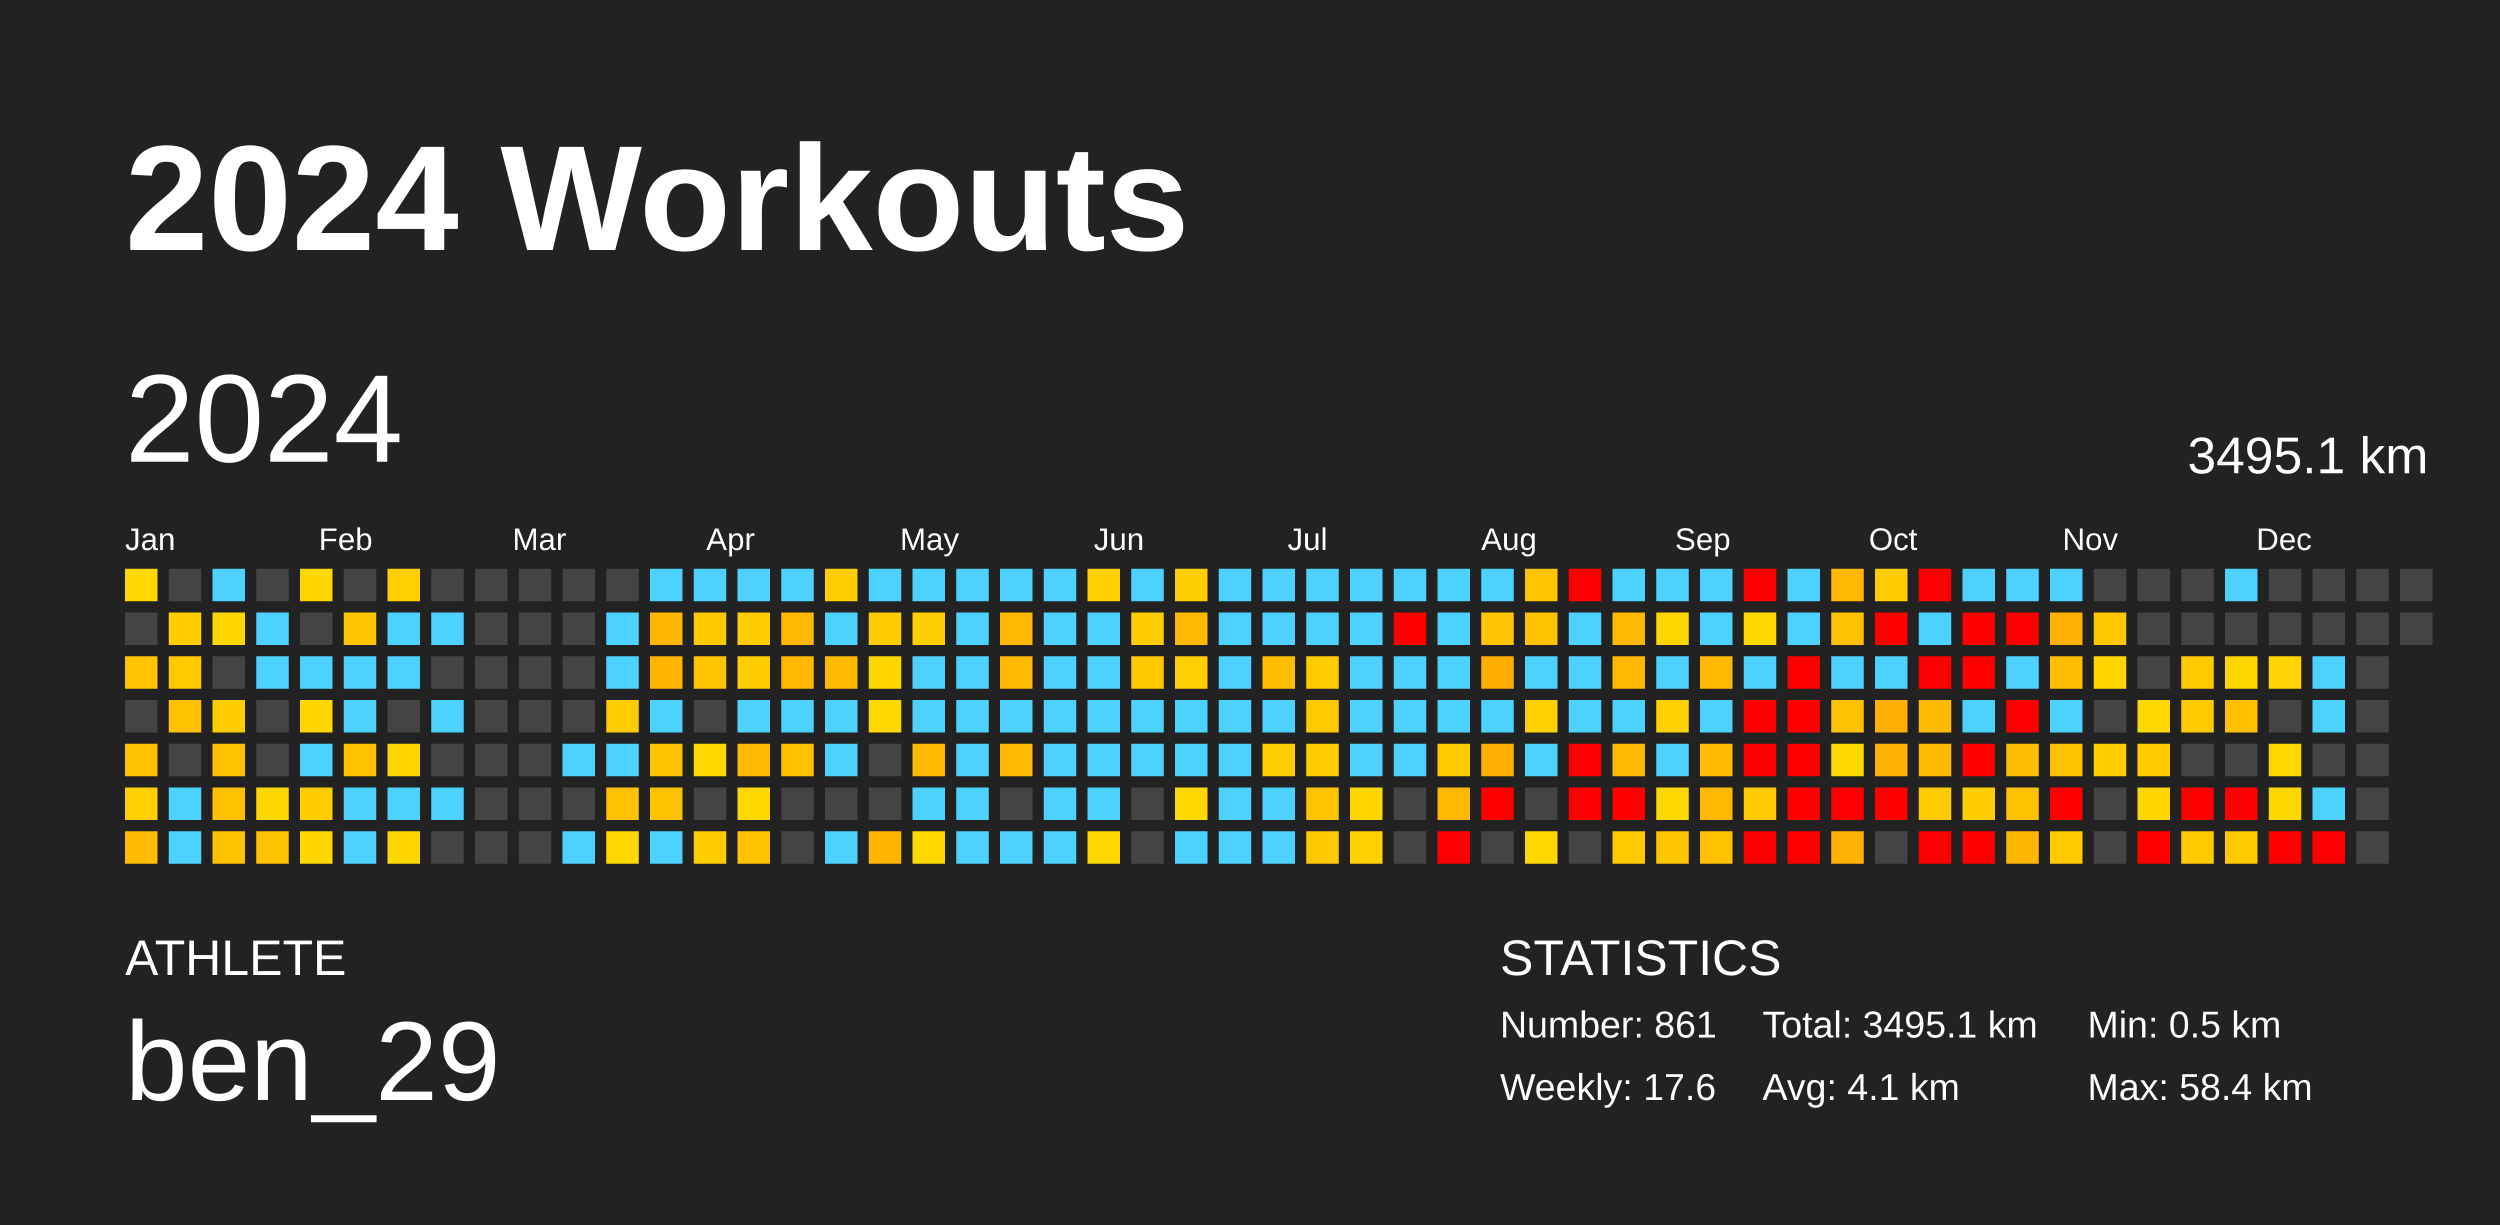
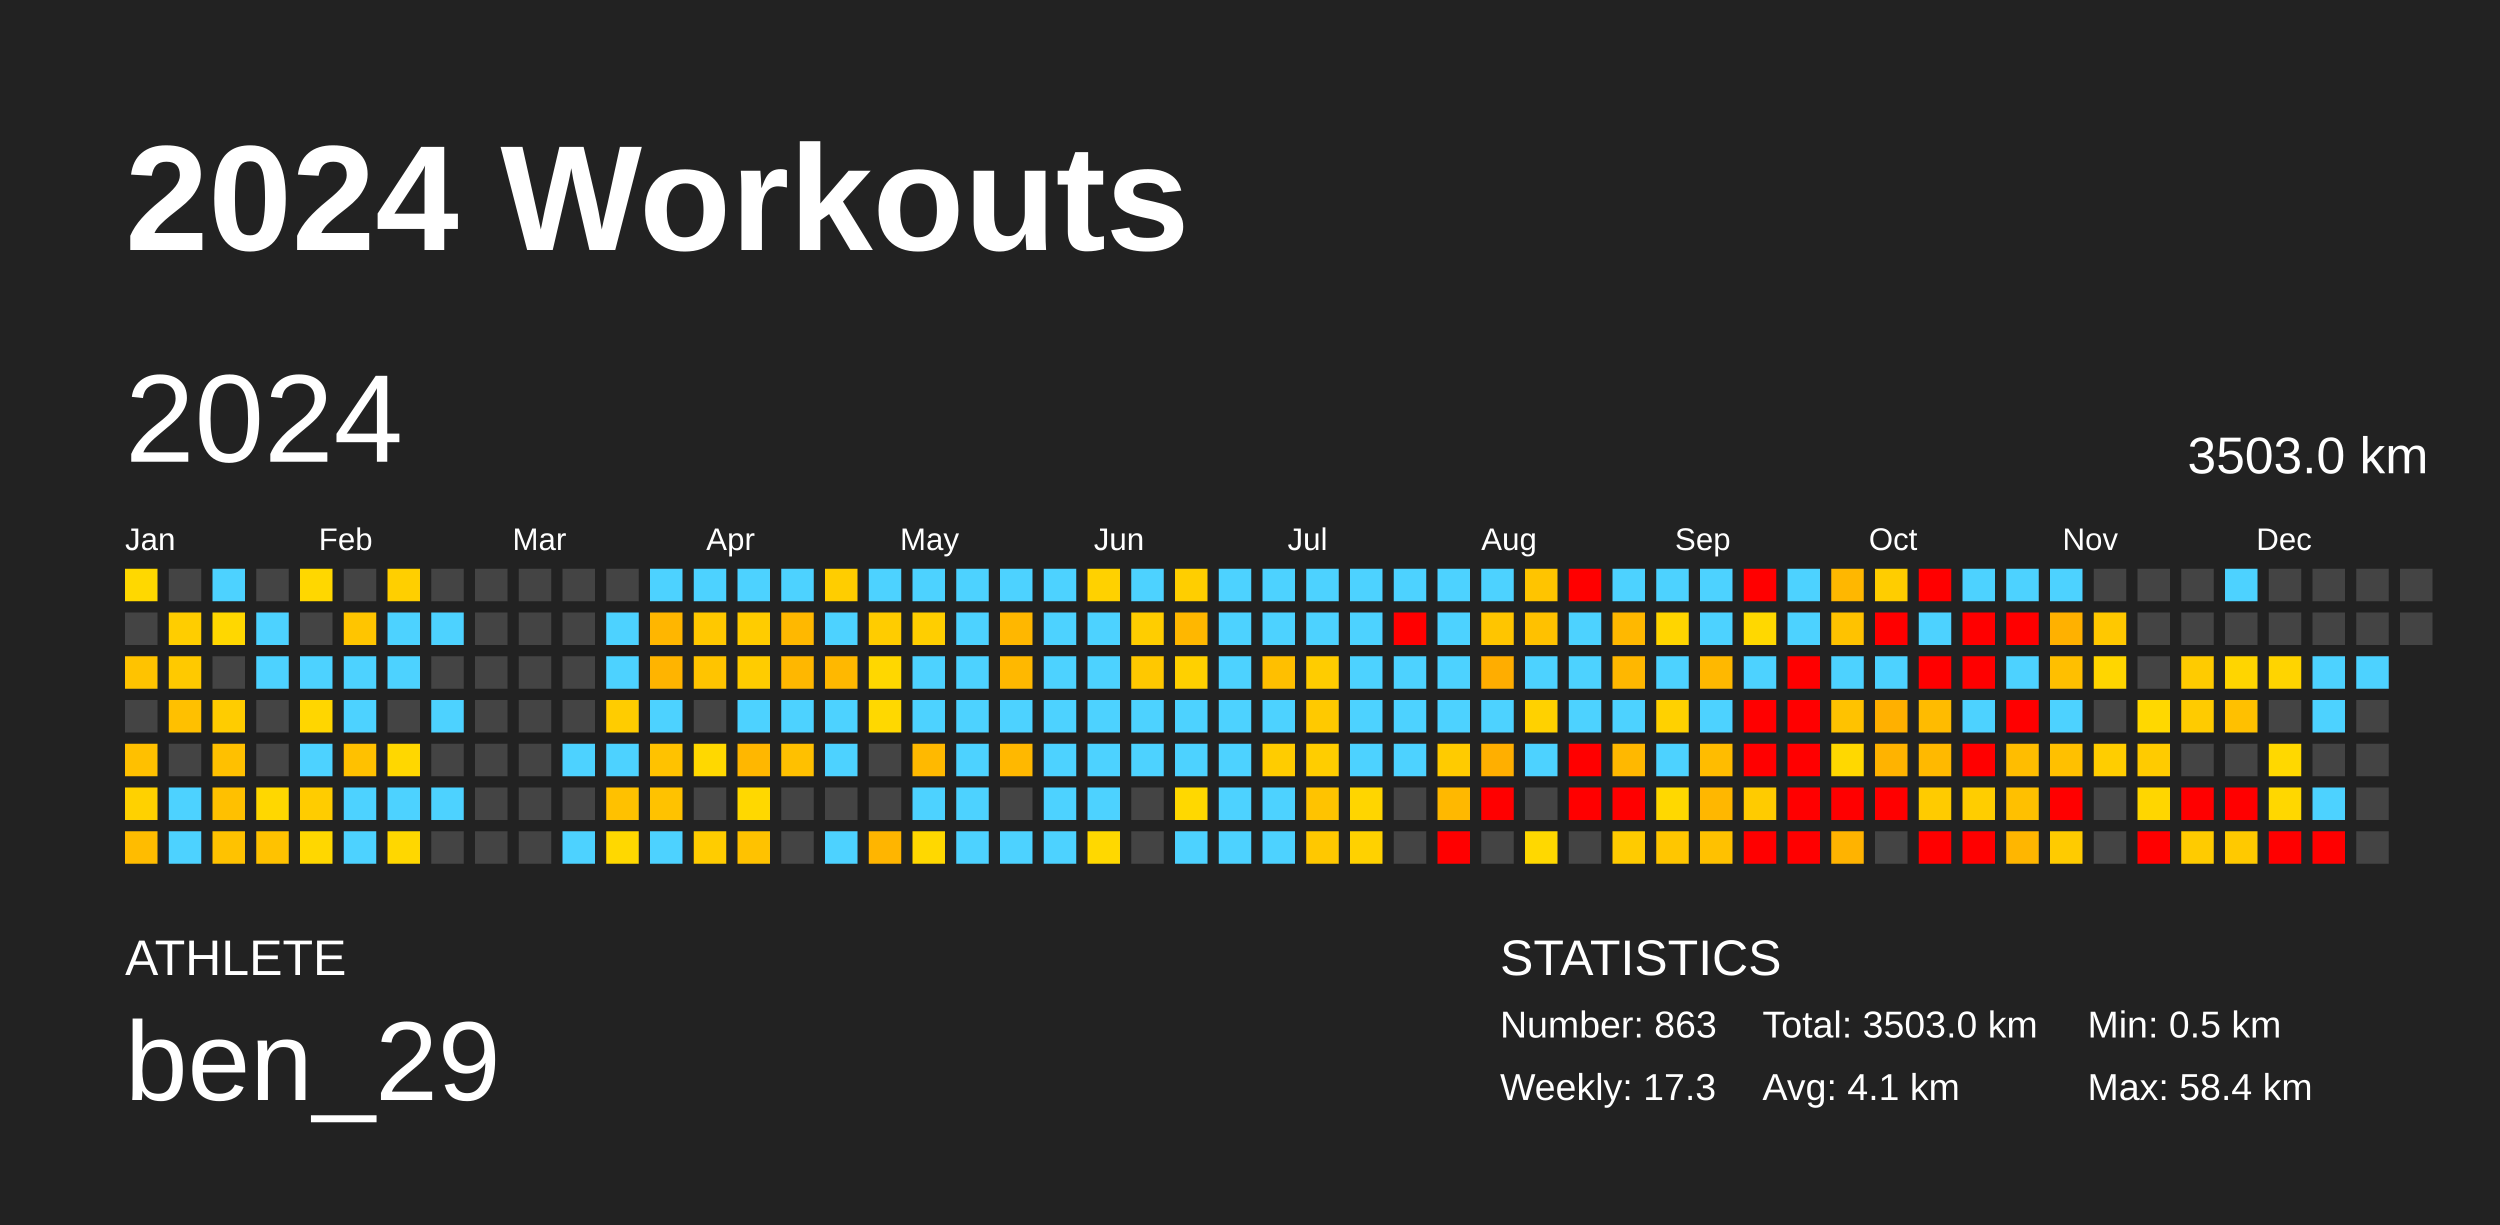
<svg xmlns="http://www.w3.org/2000/svg" baseProfile="full" height="98mm" version="1.1" viewBox="0,0,200,98" width="200mm">
  <defs />
  <rect fill="#222222" height="98" width="200" x="0" y="0" />
  <text fill="#FFFFFF" style="font-size:12px; font-family:Arial; font-weight:bold;" x="10" y="20">2024 Workouts</text>
  <text fill="#FFFFFF" style="font-size:4px; font-family:Arial" x="10" y="78">ATHLETE</text>
  <text fill="#FFFFFF" style="font-size:9px; font-family:Arial" x="10" y="88">ben_29</text>
  <text fill="#FFFFFF" style="font-size:4px; font-family:Arial" x="120" y="78">STATISTICS</text>
-   <text fill="#FFFFFF" style="font-size:3px; font-family:Arial" x="120" y="83">Number: 861</text>
-   <text fill="#FFFFFF" style="font-size:3px; font-family:Arial" x="120" y="88">Weekly: 17.6</text>
-   <text fill="#FFFFFF" style="font-size:3px; font-family:Arial" x="141" y="83">Total: 3495.1 km</text>
+   <text fill="#FFFFFF" style="font-size:3px; font-family:Arial" x="120" y="83">Number: 863</text>
+   <text fill="#FFFFFF" style="font-size:3px; font-family:Arial" x="120" y="88">Weekly: 17.3</text>
+   <text fill="#FFFFFF" style="font-size:3px; font-family:Arial" x="141" y="83">Total: 3503.0 km</text>
  <text fill="#FFFFFF" style="font-size:3px; font-family:Arial" x="141" y="88">Avg: 4.1 km</text>
  <text fill="#FFFFFF" style="font-size:3px; font-family:Arial" x="167" y="83">Min: 0.5 km</text>
  <text fill="#FFFFFF" style="font-size:3px; font-family:Arial" x="167" y="88">Max: 58.4 km</text>
  <text dominant-baseline="hanging" fill="#FFFFFF" style="font-size:10.0px; font-family:Arial;" x="10" y="30">2024</text>
-   <text dominant-baseline="hanging" fill="#FFFFFF" style="font-size:4.125px; font-family:Arial;" x="175" y="35">3495.1 km</text>
+   <text dominant-baseline="hanging" fill="#FFFFFF" style="font-size:4.125px; font-family:Arial;" x="175" y="35">3503.0 km</text>
  <text fill="#FFFFFF" style="font-size:2.5px; font-family:Arial" x="10.0" y="44">Jan</text>
  <text fill="#FFFFFF" style="font-size:2.5px; font-family:Arial" x="25.5" y="44">Feb</text>
  <text fill="#FFFFFF" style="font-size:2.5px; font-family:Arial" x="41.0" y="44">Mar</text>
  <text fill="#FFFFFF" style="font-size:2.5px; font-family:Arial" x="56.5" y="44">Apr</text>
  <text fill="#FFFFFF" style="font-size:2.5px; font-family:Arial" x="72.0" y="44">May</text>
  <text fill="#FFFFFF" style="font-size:2.5px; font-family:Arial" x="87.5" y="44">Jun</text>
  <text fill="#FFFFFF" style="font-size:2.5px; font-family:Arial" x="103.0" y="44">Jul</text>
  <text fill="#FFFFFF" style="font-size:2.5px; font-family:Arial" x="118.5" y="44">Aug</text>
  <text fill="#FFFFFF" style="font-size:2.5px; font-family:Arial" x="134.0" y="44">Sep</text>
  <text fill="#FFFFFF" style="font-size:2.5px; font-family:Arial" x="149.5" y="44">Oct</text>
  <text fill="#FFFFFF" style="font-size:2.5px; font-family:Arial" x="165.0" y="44">Nov</text>
  <text fill="#FFFFFF" style="font-size:2.5px; font-family:Arial" x="180.5" y="44">Dec</text>
  <rect fill="#ffd800" height="2.6" width="2.6" x="10.0" y="45.5" />
  <rect fill="#444444" height="2.6" width="2.6" x="10.0" y="49.0" />
  <rect fill="#ffc300" height="2.6" width="2.6" x="10.0" y="52.5" />
  <rect fill="#444444" height="2.6" width="2.6" x="10.0" y="56.0" />
  <rect fill="#ffc000" height="2.6" width="2.6" x="10.0" y="59.5" />
  <rect fill="#ffd100" height="2.6" width="2.6" x="10.0" y="63.0" />
  <rect fill="#ffbc00" height="2.6" width="2.6" x="10.0" y="66.5" />
  <rect fill="#444444" height="2.6" width="2.6" x="13.5" y="45.5" />
  <rect fill="#ffcd00" height="2.6" width="2.6" x="13.5" y="49.0" />
  <rect fill="#ffc900" height="2.6" width="2.6" x="13.5" y="52.5" />
  <rect fill="#ffc000" height="2.6" width="2.6" x="13.5" y="56.0" />
  <rect fill="#444444" height="2.6" width="2.6" x="13.5" y="59.5" />
  <rect fill="#4dd2ff" height="2.6" width="2.6" x="13.5" y="63.0" />
  <rect fill="#4dd2ff" height="2.6" width="2.6" x="13.5" y="66.5" />
  <rect fill="#4dd2ff" height="2.6" width="2.6" x="17.0" y="45.5" />
  <rect fill="#ffd700" height="2.6" width="2.6" x="17.0" y="49.0" />
  <rect fill="#444444" height="2.6" width="2.6" x="17.0" y="52.5" />
  <rect fill="#ffcc00" height="2.6" width="2.6" x="17.0" y="56.0" />
  <rect fill="#ffc000" height="2.6" width="2.6" x="17.0" y="59.5" />
  <rect fill="#ffc000" height="2.6" width="2.6" x="17.0" y="63.0" />
  <rect fill="#ffc200" height="2.6" width="2.6" x="17.0" y="66.5" />
  <rect fill="#444444" height="2.6" width="2.6" x="20.5" y="45.5" />
  <rect fill="#4dd2ff" height="2.6" width="2.6" x="20.5" y="49.0" />
  <rect fill="#4dd2ff" height="2.6" width="2.6" x="20.5" y="52.5" />
  <rect fill="#444444" height="2.6" width="2.6" x="20.5" y="56.0" />
  <rect fill="#444444" height="2.6" width="2.6" x="20.5" y="59.5" />
  <rect fill="#ffd700" height="2.6" width="2.6" x="20.5" y="63.0" />
  <rect fill="#ffc200" height="2.6" width="2.6" x="20.5" y="66.5" />
  <rect fill="#ffd700" height="2.6" width="2.6" x="24.0" y="45.5" />
  <rect fill="#444444" height="2.6" width="2.6" x="24.0" y="49.0" />
  <rect fill="#4dd2ff" height="2.6" width="2.6" x="24.0" y="52.5" />
  <rect fill="#ffd600" height="2.6" width="2.6" x="24.0" y="56.0" />
  <rect fill="#4dd2ff" height="2.6" width="2.6" x="24.0" y="59.5" />
  <rect fill="#ffcc00" height="2.6" width="2.6" x="24.0" y="63.0" />
  <rect fill="#ffd700" height="2.6" width="2.6" x="24.0" y="66.5" />
  <rect fill="#444444" height="2.6" width="2.6" x="27.5" y="45.5" />
  <rect fill="#ffc500" height="2.6" width="2.6" x="27.5" y="49.0" />
  <rect fill="#4dd2ff" height="2.6" width="2.6" x="27.5" y="52.5" />
  <rect fill="#4dd2ff" height="2.6" width="2.6" x="27.5" y="56.0" />
  <rect fill="#ffc100" height="2.6" width="2.6" x="27.5" y="59.5" />
  <rect fill="#4dd2ff" height="2.6" width="2.6" x="27.5" y="63.0" />
  <rect fill="#4dd2ff" height="2.6" width="2.6" x="27.5" y="66.5" />
  <rect fill="#ffcf00" height="2.6" width="2.6" x="31.0" y="45.5" />
  <rect fill="#4dd2ff" height="2.6" width="2.6" x="31.0" y="49.0" />
  <rect fill="#4dd2ff" height="2.6" width="2.6" x="31.0" y="52.5" />
  <rect fill="#444444" height="2.6" width="2.6" x="31.0" y="56.0" />
  <rect fill="#ffd700" height="2.6" width="2.6" x="31.0" y="59.5" />
  <rect fill="#4dd2ff" height="2.6" width="2.6" x="31.0" y="63.0" />
  <rect fill="#ffd700" height="2.6" width="2.6" x="31.0" y="66.5" />
  <rect fill="#444444" height="2.6" width="2.6" x="34.5" y="45.5" />
  <rect fill="#4dd2ff" height="2.6" width="2.6" x="34.5" y="49.0" />
  <rect fill="#444444" height="2.6" width="2.6" x="34.5" y="52.5" />
  <rect fill="#4dd2ff" height="2.6" width="2.6" x="34.5" y="56.0" />
  <rect fill="#444444" height="2.6" width="2.6" x="34.5" y="59.5" />
  <rect fill="#4dd2ff" height="2.6" width="2.6" x="34.5" y="63.0" />
  <rect fill="#444444" height="2.6" width="2.6" x="34.5" y="66.5" />
  <rect fill="#444444" height="2.6" width="2.6" x="38.0" y="45.5" />
  <rect fill="#444444" height="2.6" width="2.6" x="38.0" y="49.0" />
  <rect fill="#444444" height="2.6" width="2.6" x="38.0" y="52.5" />
  <rect fill="#444444" height="2.6" width="2.6" x="38.0" y="56.0" />
  <rect fill="#444444" height="2.6" width="2.6" x="38.0" y="59.5" />
  <rect fill="#444444" height="2.6" width="2.6" x="38.0" y="63.0" />
  <rect fill="#444444" height="2.6" width="2.6" x="38.0" y="66.5" />
  <rect fill="#444444" height="2.6" width="2.6" x="41.5" y="45.5" />
  <rect fill="#444444" height="2.6" width="2.6" x="41.5" y="49.0" />
  <rect fill="#444444" height="2.6" width="2.6" x="41.5" y="52.5" />
  <rect fill="#444444" height="2.6" width="2.6" x="41.5" y="56.0" />
  <rect fill="#444444" height="2.6" width="2.6" x="41.5" y="59.5" />
  <rect fill="#444444" height="2.6" width="2.6" x="41.5" y="63.0" />
  <rect fill="#444444" height="2.6" width="2.6" x="41.5" y="66.5" />
  <rect fill="#444444" height="2.6" width="2.6" x="45.0" y="45.5" />
  <rect fill="#444444" height="2.6" width="2.6" x="45.0" y="49.0" />
  <rect fill="#444444" height="2.6" width="2.6" x="45.0" y="52.5" />
  <rect fill="#444444" height="2.6" width="2.6" x="45.0" y="56.0" />
  <rect fill="#4dd2ff" height="2.6" width="2.6" x="45.0" y="59.5" />
  <rect fill="#444444" height="2.6" width="2.6" x="45.0" y="63.0" />
  <rect fill="#4dd2ff" height="2.6" width="2.6" x="45.0" y="66.5" />
  <rect fill="#444444" height="2.6" width="2.6" x="48.5" y="45.5" />
  <rect fill="#4dd2ff" height="2.6" width="2.6" x="48.5" y="49.0" />
  <rect fill="#4dd2ff" height="2.6" width="2.6" x="48.5" y="52.5" />
  <rect fill="#ffcc00" height="2.6" width="2.6" x="48.5" y="56.0" />
  <rect fill="#4dd2ff" height="2.6" width="2.6" x="48.5" y="59.5" />
  <rect fill="#ffc100" height="2.6" width="2.6" x="48.5" y="63.0" />
  <rect fill="#ffd800" height="2.6" width="2.6" x="48.5" y="66.5" />
  <rect fill="#4dd2ff" height="2.6" width="2.6" x="52.0" y="45.5" />
  <rect fill="#ffb600" height="2.6" width="2.6" x="52.0" y="49.0" />
  <rect fill="#ffb400" height="2.6" width="2.6" x="52.0" y="52.5" />
  <rect fill="#4dd2ff" height="2.6" width="2.6" x="52.0" y="56.0" />
  <rect fill="#ffc200" height="2.6" width="2.6" x="52.0" y="59.5" />
  <rect fill="#ffc200" height="2.6" width="2.6" x="52.0" y="63.0" />
  <rect fill="#4dd2ff" height="2.6" width="2.6" x="52.0" y="66.5" />
  <rect fill="#4dd2ff" height="2.6" width="2.6" x="55.5" y="45.5" />
  <rect fill="#ffc800" height="2.6" width="2.6" x="55.5" y="49.0" />
  <rect fill="#ffc400" height="2.6" width="2.6" x="55.5" y="52.5" />
  <rect fill="#444444" height="2.6" width="2.6" x="55.5" y="56.0" />
  <rect fill="#ffd800" height="2.6" width="2.6" x="55.5" y="59.5" />
  <rect fill="#444444" height="2.6" width="2.6" x="55.5" y="63.0" />
  <rect fill="#ffcc00" height="2.6" width="2.6" x="55.5" y="66.5" />
  <rect fill="#4dd2ff" height="2.6" width="2.6" x="59.0" y="45.5" />
  <rect fill="#ffcc00" height="2.6" width="2.6" x="59.0" y="49.0" />
  <rect fill="#ffcc00" height="2.6" width="2.6" x="59.0" y="52.5" />
  <rect fill="#4dd2ff" height="2.6" width="2.6" x="59.0" y="56.0" />
  <rect fill="#ffb700" height="2.6" width="2.6" x="59.0" y="59.5" />
  <rect fill="#ffd800" height="2.6" width="2.6" x="59.0" y="63.0" />
  <rect fill="#ffc200" height="2.6" width="2.6" x="59.0" y="66.5" />
  <rect fill="#4dd2ff" height="2.6" width="2.6" x="62.5" y="45.5" />
  <rect fill="#ffb800" height="2.6" width="2.6" x="62.5" y="49.0" />
  <rect fill="#ffb700" height="2.6" width="2.6" x="62.5" y="52.5" />
  <rect fill="#4dd2ff" height="2.6" width="2.6" x="62.5" y="56.0" />
  <rect fill="#ffc000" height="2.6" width="2.6" x="62.5" y="59.5" />
  <rect fill="#444444" height="2.6" width="2.6" x="62.5" y="63.0" />
  <rect fill="#444444" height="2.6" width="2.6" x="62.5" y="66.5" />
  <rect fill="#ffcd00" height="2.6" width="2.6" x="66.0" y="45.5" />
  <rect fill="#4dd2ff" height="2.6" width="2.6" x="66.0" y="49.0" />
  <rect fill="#ffb800" height="2.6" width="2.6" x="66.0" y="52.5" />
  <rect fill="#4dd2ff" height="2.6" width="2.6" x="66.0" y="56.0" />
  <rect fill="#4dd2ff" height="2.6" width="2.6" x="66.0" y="59.5" />
  <rect fill="#444444" height="2.6" width="2.6" x="66.0" y="63.0" />
  <rect fill="#4dd2ff" height="2.6" width="2.6" x="66.0" y="66.5" />
  <rect fill="#4dd2ff" height="2.6" width="2.6" x="69.5" y="45.5" />
  <rect fill="#ffcc00" height="2.6" width="2.6" x="69.5" y="49.0" />
  <rect fill="#ffd700" height="2.6" width="2.6" x="69.5" y="52.5" />
  <rect fill="#ffd800" height="2.6" width="2.6" x="69.5" y="56.0" />
  <rect fill="#444444" height="2.6" width="2.6" x="69.5" y="59.5" />
  <rect fill="#444444" height="2.6" width="2.6" x="69.5" y="63.0" />
  <rect fill="#ffb500" height="2.6" width="2.6" x="69.5" y="66.5" />
  <rect fill="#4dd2ff" height="2.6" width="2.6" x="73.0" y="45.5" />
  <rect fill="#ffce00" height="2.6" width="2.6" x="73.0" y="49.0" />
  <rect fill="#4dd2ff" height="2.6" width="2.6" x="73.0" y="52.5" />
  <rect fill="#4dd2ff" height="2.6" width="2.6" x="73.0" y="56.0" />
  <rect fill="#ffb900" height="2.6" width="2.6" x="73.0" y="59.5" />
  <rect fill="#4dd2ff" height="2.6" width="2.6" x="73.0" y="63.0" />
  <rect fill="#ffd800" height="2.6" width="2.6" x="73.0" y="66.5" />
  <rect fill="#4dd2ff" height="2.6" width="2.6" x="76.5" y="45.5" />
  <rect fill="#4dd2ff" height="2.6" width="2.6" x="76.5" y="49.0" />
  <rect fill="#4dd2ff" height="2.6" width="2.6" x="76.5" y="52.5" />
  <rect fill="#4dd2ff" height="2.6" width="2.6" x="76.5" y="56.0" />
  <rect fill="#4dd2ff" height="2.6" width="2.6" x="76.5" y="59.5" />
  <rect fill="#4dd2ff" height="2.6" width="2.6" x="76.5" y="63.0" />
  <rect fill="#4dd2ff" height="2.6" width="2.6" x="76.5" y="66.5" />
  <rect fill="#4dd2ff" height="2.6" width="2.6" x="80.0" y="45.5" />
  <rect fill="#ffb700" height="2.6" width="2.6" x="80.0" y="49.0" />
  <rect fill="#ffb800" height="2.6" width="2.6" x="80.0" y="52.5" />
  <rect fill="#4dd2ff" height="2.6" width="2.6" x="80.0" y="56.0" />
  <rect fill="#ffb800" height="2.6" width="2.6" x="80.0" y="59.5" />
  <rect fill="#444444" height="2.6" width="2.6" x="80.0" y="63.0" />
  <rect fill="#4dd2ff" height="2.6" width="2.6" x="80.0" y="66.5" />
  <rect fill="#4dd2ff" height="2.6" width="2.6" x="83.5" y="45.5" />
  <rect fill="#4dd2ff" height="2.6" width="2.6" x="83.5" y="49.0" />
  <rect fill="#4dd2ff" height="2.6" width="2.6" x="83.5" y="52.5" />
  <rect fill="#4dd2ff" height="2.6" width="2.6" x="83.5" y="56.0" />
  <rect fill="#4dd2ff" height="2.6" width="2.6" x="83.5" y="59.5" />
  <rect fill="#4dd2ff" height="2.6" width="2.6" x="83.5" y="63.0" />
  <rect fill="#4dd2ff" height="2.6" width="2.6" x="83.5" y="66.5" />
  <rect fill="#ffd100" height="2.6" width="2.6" x="87.0" y="45.5" />
  <rect fill="#4dd2ff" height="2.6" width="2.6" x="87.0" y="49.0" />
  <rect fill="#4dd2ff" height="2.6" width="2.6" x="87.0" y="52.5" />
  <rect fill="#4dd2ff" height="2.6" width="2.6" x="87.0" y="56.0" />
  <rect fill="#4dd2ff" height="2.6" width="2.6" x="87.0" y="59.5" />
  <rect fill="#4dd2ff" height="2.6" width="2.6" x="87.0" y="63.0" />
  <rect fill="#ffd800" height="2.6" width="2.6" x="87.0" y="66.5" />
  <rect fill="#4dd2ff" height="2.6" width="2.6" x="90.5" y="45.5" />
  <rect fill="#ffcd00" height="2.6" width="2.6" x="90.5" y="49.0" />
  <rect fill="#ffc800" height="2.6" width="2.6" x="90.5" y="52.5" />
  <rect fill="#4dd2ff" height="2.6" width="2.6" x="90.5" y="56.0" />
  <rect fill="#4dd2ff" height="2.6" width="2.6" x="90.5" y="59.5" />
  <rect fill="#444444" height="2.6" width="2.6" x="90.5" y="63.0" />
  <rect fill="#444444" height="2.6" width="2.6" x="90.5" y="66.5" />
  <rect fill="#ffce00" height="2.6" width="2.6" x="94.0" y="45.5" />
  <rect fill="#ffb700" height="2.6" width="2.6" x="94.0" y="49.0" />
  <rect fill="#ffd000" height="2.6" width="2.6" x="94.0" y="52.5" />
  <rect fill="#4dd2ff" height="2.6" width="2.6" x="94.0" y="56.0" />
  <rect fill="#4dd2ff" height="2.6" width="2.6" x="94.0" y="59.5" />
  <rect fill="#ffd800" height="2.6" width="2.6" x="94.0" y="63.0" />
  <rect fill="#4dd2ff" height="2.6" width="2.6" x="94.0" y="66.5" />
  <rect fill="#4dd2ff" height="2.6" width="2.6" x="97.5" y="45.5" />
  <rect fill="#4dd2ff" height="2.6" width="2.6" x="97.5" y="49.0" />
  <rect fill="#4dd2ff" height="2.6" width="2.6" x="97.5" y="52.5" />
  <rect fill="#4dd2ff" height="2.6" width="2.6" x="97.5" y="56.0" />
  <rect fill="#4dd2ff" height="2.6" width="2.6" x="97.5" y="59.5" />
  <rect fill="#4dd2ff" height="2.6" width="2.6" x="97.5" y="63.0" />
  <rect fill="#4dd2ff" height="2.6" width="2.6" x="97.5" y="66.5" />
  <rect fill="#4dd2ff" height="2.6" width="2.6" x="101.0" y="45.5" />
  <rect fill="#4dd2ff" height="2.6" width="2.6" x="101.0" y="49.0" />
  <rect fill="#ffbf00" height="2.6" width="2.6" x="101.0" y="52.5" />
  <rect fill="#4dd2ff" height="2.6" width="2.6" x="101.0" y="56.0" />
  <rect fill="#ffcc00" height="2.6" width="2.6" x="101.0" y="59.5" />
  <rect fill="#4dd2ff" height="2.6" width="2.6" x="101.0" y="63.0" />
  <rect fill="#4dd2ff" height="2.6" width="2.6" x="101.0" y="66.5" />
  <rect fill="#4dd2ff" height="2.6" width="2.6" x="104.5" y="45.5" />
  <rect fill="#4dd2ff" height="2.6" width="2.6" x="104.5" y="49.0" />
  <rect fill="#ffcc00" height="2.6" width="2.6" x="104.5" y="52.5" />
  <rect fill="#ffc900" height="2.6" width="2.6" x="104.5" y="56.0" />
  <rect fill="#ffcd00" height="2.6" width="2.6" x="104.5" y="59.5" />
  <rect fill="#ffc300" height="2.6" width="2.6" x="104.5" y="63.0" />
  <rect fill="#ffc800" height="2.6" width="2.6" x="104.5" y="66.5" />
  <rect fill="#4dd2ff" height="2.6" width="2.6" x="108.0" y="45.5" />
  <rect fill="#4dd2ff" height="2.6" width="2.6" x="108.0" y="49.0" />
  <rect fill="#4dd2ff" height="2.6" width="2.6" x="108.0" y="52.5" />
  <rect fill="#4dd2ff" height="2.6" width="2.6" x="108.0" y="56.0" />
  <rect fill="#4dd2ff" height="2.6" width="2.6" x="108.0" y="59.5" />
  <rect fill="#ffd500" height="2.6" width="2.6" x="108.0" y="63.0" />
  <rect fill="#ffd100" height="2.6" width="2.6" x="108.0" y="66.5" />
  <rect fill="#4dd2ff" height="2.6" width="2.6" x="111.5" y="45.5" />
  <rect fill="red" height="2.6" width="2.6" x="111.5" y="49.0" />
  <rect fill="#4dd2ff" height="2.6" width="2.6" x="111.5" y="52.5" />
  <rect fill="#4dd2ff" height="2.6" width="2.6" x="111.5" y="56.0" />
  <rect fill="#4dd2ff" height="2.6" width="2.6" x="111.5" y="59.5" />
  <rect fill="#444444" height="2.6" width="2.6" x="111.5" y="63.0" />
  <rect fill="#444444" height="2.6" width="2.6" x="111.5" y="66.5" />
  <rect fill="#4dd2ff" height="2.6" width="2.6" x="115.0" y="45.5" />
  <rect fill="#4dd2ff" height="2.6" width="2.6" x="115.0" y="49.0" />
  <rect fill="#4dd2ff" height="2.6" width="2.6" x="115.0" y="52.5" />
  <rect fill="#4dd2ff" height="2.6" width="2.6" x="115.0" y="56.0" />
  <rect fill="#ffcb00" height="2.6" width="2.6" x="115.0" y="59.5" />
  <rect fill="#ffb800" height="2.6" width="2.6" x="115.0" y="63.0" />
  <rect fill="red" height="2.6" width="2.6" x="115.0" y="66.5" />
  <rect fill="#4dd2ff" height="2.6" width="2.6" x="118.5" y="45.5" />
  <rect fill="#ffc500" height="2.6" width="2.6" x="118.5" y="49.0" />
  <rect fill="#ffad00" height="2.6" width="2.6" x="118.5" y="52.5" />
  <rect fill="#4dd2ff" height="2.6" width="2.6" x="118.5" y="56.0" />
  <rect fill="#ffaf00" height="2.6" width="2.6" x="118.5" y="59.5" />
  <rect fill="red" height="2.6" width="2.6" x="118.5" y="63.0" />
  <rect fill="#444444" height="2.6" width="2.6" x="118.5" y="66.5" />
  <rect fill="#ffc400" height="2.6" width="2.6" x="122.0" y="45.5" />
  <rect fill="#ffc100" height="2.6" width="2.6" x="122.0" y="49.0" />
  <rect fill="#4dd2ff" height="2.6" width="2.6" x="122.0" y="52.5" />
  <rect fill="#ffd100" height="2.6" width="2.6" x="122.0" y="56.0" />
  <rect fill="#4dd2ff" height="2.6" width="2.6" x="122.0" y="59.5" />
  <rect fill="#444444" height="2.6" width="2.6" x="122.0" y="63.0" />
  <rect fill="#ffd800" height="2.6" width="2.6" x="122.0" y="66.5" />
  <rect fill="red" height="2.6" width="2.6" x="125.5" y="45.5" />
  <rect fill="#4dd2ff" height="2.6" width="2.6" x="125.5" y="49.0" />
  <rect fill="#4dd2ff" height="2.6" width="2.6" x="125.5" y="52.5" />
  <rect fill="#4dd2ff" height="2.6" width="2.6" x="125.5" y="56.0" />
  <rect fill="red" height="2.6" width="2.6" x="125.5" y="59.5" />
  <rect fill="red" height="2.6" width="2.6" x="125.5" y="63.0" />
  <rect fill="#444444" height="2.6" width="2.6" x="125.5" y="66.5" />
  <rect fill="#4dd2ff" height="2.6" width="2.6" x="129.0" y="45.5" />
  <rect fill="#ffb800" height="2.6" width="2.6" x="129.0" y="49.0" />
  <rect fill="#ffb700" height="2.6" width="2.6" x="129.0" y="52.5" />
  <rect fill="#4dd2ff" height="2.6" width="2.6" x="129.0" y="56.0" />
  <rect fill="#ffb800" height="2.6" width="2.6" x="129.0" y="59.5" />
  <rect fill="red" height="2.6" width="2.6" x="129.0" y="63.0" />
  <rect fill="#ffcb00" height="2.6" width="2.6" x="129.0" y="66.5" />
  <rect fill="#4dd2ff" height="2.6" width="2.6" x="132.5" y="45.5" />
  <rect fill="#ffd500" height="2.6" width="2.6" x="132.5" y="49.0" />
  <rect fill="#4dd2ff" height="2.6" width="2.6" x="132.5" y="52.5" />
  <rect fill="#ffd100" height="2.6" width="2.6" x="132.5" y="56.0" />
  <rect fill="#4dd2ff" height="2.6" width="2.6" x="132.5" y="59.5" />
  <rect fill="#ffd800" height="2.6" width="2.6" x="132.5" y="63.0" />
  <rect fill="#ffc600" height="2.6" width="2.6" x="132.5" y="66.5" />
  <rect fill="#4dd2ff" height="2.6" width="2.6" x="136.0" y="45.5" />
  <rect fill="#4dd2ff" height="2.6" width="2.6" x="136.0" y="49.0" />
  <rect fill="#ffb800" height="2.6" width="2.6" x="136.0" y="52.5" />
  <rect fill="#4dd2ff" height="2.6" width="2.6" x="136.0" y="56.0" />
  <rect fill="#ffbc00" height="2.6" width="2.6" x="136.0" y="59.5" />
  <rect fill="#ffb700" height="2.6" width="2.6" x="136.0" y="63.0" />
  <rect fill="#ffc100" height="2.6" width="2.6" x="136.0" y="66.5" />
  <rect fill="red" height="2.6" width="2.6" x="139.5" y="45.5" />
  <rect fill="#ffd800" height="2.6" width="2.6" x="139.5" y="49.0" />
  <rect fill="#4dd2ff" height="2.6" width="2.6" x="139.5" y="52.5" />
  <rect fill="red" height="2.6" width="2.6" x="139.5" y="56.0" />
  <rect fill="red" height="2.6" width="2.6" x="139.5" y="59.5" />
  <rect fill="#ffcb00" height="2.6" width="2.6" x="139.5" y="63.0" />
  <rect fill="red" height="2.6" width="2.6" x="139.5" y="66.5" />
  <rect fill="#4dd2ff" height="2.6" width="2.6" x="143.0" y="45.5" />
  <rect fill="#4dd2ff" height="2.6" width="2.6" x="143.0" y="49.0" />
  <rect fill="red" height="2.6" width="2.6" x="143.0" y="52.5" />
  <rect fill="red" height="2.6" width="2.6" x="143.0" y="56.0" />
  <rect fill="red" height="2.6" width="2.6" x="143.0" y="59.5" />
  <rect fill="red" height="2.6" width="2.6" x="143.0" y="63.0" />
  <rect fill="red" height="2.6" width="2.6" x="143.0" y="66.5" />
  <rect fill="#ffb700" height="2.6" width="2.6" x="146.5" y="45.5" />
  <rect fill="#ffc200" height="2.6" width="2.6" x="146.5" y="49.0" />
  <rect fill="#4dd2ff" height="2.6" width="2.6" x="146.5" y="52.5" />
  <rect fill="#ffc200" height="2.6" width="2.6" x="146.5" y="56.0" />
  <rect fill="#ffd800" height="2.6" width="2.6" x="146.5" y="59.5" />
  <rect fill="red" height="2.6" width="2.6" x="146.5" y="63.0" />
  <rect fill="#ffb300" height="2.6" width="2.6" x="146.5" y="66.5" />
  <rect fill="#ffcd00" height="2.6" width="2.6" x="150.0" y="45.5" />
  <rect fill="red" height="2.6" width="2.6" x="150.0" y="49.0" />
  <rect fill="#4dd2ff" height="2.6" width="2.6" x="150.0" y="52.5" />
  <rect fill="#ffb000" height="2.6" width="2.6" x="150.0" y="56.0" />
  <rect fill="#ffb300" height="2.6" width="2.6" x="150.0" y="59.5" />
  <rect fill="red" height="2.6" width="2.6" x="150.0" y="63.0" />
  <rect fill="#444444" height="2.6" width="2.6" x="150.0" y="66.5" />
  <rect fill="red" height="2.6" width="2.6" x="153.5" y="45.5" />
  <rect fill="#4dd2ff" height="2.6" width="2.6" x="153.5" y="49.0" />
  <rect fill="red" height="2.6" width="2.6" x="153.5" y="52.5" />
  <rect fill="#ffbb00" height="2.6" width="2.6" x="153.5" y="56.0" />
  <rect fill="#ffb900" height="2.6" width="2.6" x="153.5" y="59.5" />
  <rect fill="#ffcb00" height="2.6" width="2.6" x="153.5" y="63.0" />
  <rect fill="red" height="2.6" width="2.6" x="153.5" y="66.5" />
  <rect fill="#4dd2ff" height="2.6" width="2.6" x="157.0" y="45.5" />
  <rect fill="red" height="2.6" width="2.6" x="157.0" y="49.0" />
  <rect fill="red" height="2.6" width="2.6" x="157.0" y="52.5" />
  <rect fill="#4dd2ff" height="2.6" width="2.6" x="157.0" y="56.0" />
  <rect fill="red" height="2.6" width="2.6" x="157.0" y="59.5" />
  <rect fill="#ffcd00" height="2.6" width="2.6" x="157.0" y="63.0" />
  <rect fill="red" height="2.6" width="2.6" x="157.0" y="66.5" />
  <rect fill="#4dd2ff" height="2.6" width="2.6" x="160.5" y="45.5" />
  <rect fill="red" height="2.6" width="2.6" x="160.5" y="49.0" />
  <rect fill="#4dd2ff" height="2.6" width="2.6" x="160.5" y="52.5" />
  <rect fill="red" height="2.6" width="2.6" x="160.5" y="56.0" />
  <rect fill="#ffbd00" height="2.6" width="2.6" x="160.5" y="59.5" />
  <rect fill="#ffc000" height="2.6" width="2.6" x="160.5" y="63.0" />
  <rect fill="#ffb600" height="2.6" width="2.6" x="160.5" y="66.5" />
  <rect fill="#4dd2ff" height="2.6" width="2.6" x="164.0" y="45.5" />
  <rect fill="#ffb100" height="2.6" width="2.6" x="164.0" y="49.0" />
  <rect fill="#ffbf00" height="2.6" width="2.6" x="164.0" y="52.5" />
  <rect fill="#4dd2ff" height="2.6" width="2.6" x="164.0" y="56.0" />
  <rect fill="#ffc000" height="2.6" width="2.6" x="164.0" y="59.5" />
  <rect fill="red" height="2.6" width="2.6" x="164.0" y="63.0" />
  <rect fill="#ffcb00" height="2.6" width="2.6" x="164.0" y="66.5" />
  <rect fill="#444444" height="2.6" width="2.6" x="167.5" y="45.5" />
  <rect fill="#ffc800" height="2.6" width="2.6" x="167.5" y="49.0" />
  <rect fill="#ffd600" height="2.6" width="2.6" x="167.5" y="52.5" />
  <rect fill="#444444" height="2.6" width="2.6" x="167.5" y="56.0" />
  <rect fill="#ffcd00" height="2.6" width="2.6" x="167.5" y="59.5" />
  <rect fill="#444444" height="2.6" width="2.6" x="167.5" y="63.0" />
  <rect fill="#444444" height="2.6" width="2.6" x="167.5" y="66.5" />
  <rect fill="#444444" height="2.6" width="2.6" x="171.0" y="45.5" />
  <rect fill="#444444" height="2.6" width="2.6" x="171.0" y="49.0" />
  <rect fill="#444444" height="2.6" width="2.6" x="171.0" y="52.5" />
  <rect fill="#ffd800" height="2.6" width="2.6" x="171.0" y="56.0" />
  <rect fill="#ffcb00" height="2.6" width="2.6" x="171.0" y="59.5" />
  <rect fill="#ffd600" height="2.6" width="2.6" x="171.0" y="63.0" />
  <rect fill="red" height="2.6" width="2.6" x="171.0" y="66.5" />
  <rect fill="#444444" height="2.6" width="2.6" x="174.5" y="45.5" />
  <rect fill="#444444" height="2.6" width="2.6" x="174.5" y="49.0" />
  <rect fill="#ffcb00" height="2.6" width="2.6" x="174.5" y="52.5" />
  <rect fill="#ffcb00" height="2.6" width="2.6" x="174.5" y="56.0" />
  <rect fill="#444444" height="2.6" width="2.6" x="174.5" y="59.5" />
  <rect fill="red" height="2.6" width="2.6" x="174.5" y="63.0" />
  <rect fill="#ffcb00" height="2.6" width="2.6" x="174.5" y="66.5" />
  <rect fill="#4dd2ff" height="2.6" width="2.6" x="178.0" y="45.5" />
  <rect fill="#444444" height="2.6" width="2.6" x="178.0" y="49.0" />
  <rect fill="#ffd500" height="2.6" width="2.6" x="178.0" y="52.5" />
  <rect fill="#ffc000" height="2.6" width="2.6" x="178.0" y="56.0" />
  <rect fill="#444444" height="2.6" width="2.6" x="178.0" y="59.5" />
  <rect fill="red" height="2.6" width="2.6" x="178.0" y="63.0" />
  <rect fill="#ffc900" height="2.6" width="2.6" x="178.0" y="66.5" />
  <rect fill="#444444" height="2.6" width="2.6" x="181.5" y="45.5" />
  <rect fill="#444444" height="2.6" width="2.6" x="181.5" y="49.0" />
  <rect fill="#ffd400" height="2.6" width="2.6" x="181.5" y="52.5" />
  <rect fill="#444444" height="2.6" width="2.6" x="181.5" y="56.0" />
  <rect fill="#ffd800" height="2.6" width="2.6" x="181.5" y="59.5" />
  <rect fill="#ffd700" height="2.6" width="2.6" x="181.5" y="63.0" />
  <rect fill="red" height="2.6" width="2.6" x="181.5" y="66.5" />
  <rect fill="#444444" height="2.6" width="2.6" x="185.0" y="45.5" />
  <rect fill="#444444" height="2.6" width="2.6" x="185.0" y="49.0" />
  <rect fill="#4dd2ff" height="2.6" width="2.6" x="185.0" y="52.5" />
  <rect fill="#4dd2ff" height="2.6" width="2.6" x="185.0" y="56.0" />
  <rect fill="#444444" height="2.6" width="2.6" x="185.0" y="59.5" />
  <rect fill="#4dd2ff" height="2.6" width="2.6" x="185.0" y="63.0" />
  <rect fill="red" height="2.6" width="2.6" x="185.0" y="66.5" />
  <rect fill="#444444" height="2.6" width="2.6" x="188.5" y="45.5" />
  <rect fill="#444444" height="2.6" width="2.6" x="188.5" y="49.0" />
-   <rect fill="#444444" height="2.6" width="2.6" x="188.5" y="52.5" />
+   <rect fill="#4dd2ff" height="2.6" width="2.6" x="188.5" y="52.5" />
  <rect fill="#444444" height="2.6" width="2.6" x="188.5" y="56.0" />
  <rect fill="#444444" height="2.6" width="2.6" x="188.5" y="59.5" />
  <rect fill="#444444" height="2.6" width="2.6" x="188.5" y="63.0" />
  <rect fill="#444444" height="2.6" width="2.6" x="188.5" y="66.5" />
  <rect fill="#444444" height="2.6" width="2.6" x="192.0" y="45.5" />
  <rect fill="#444444" height="2.6" width="2.6" x="192.0" y="49.0" />
</svg>
